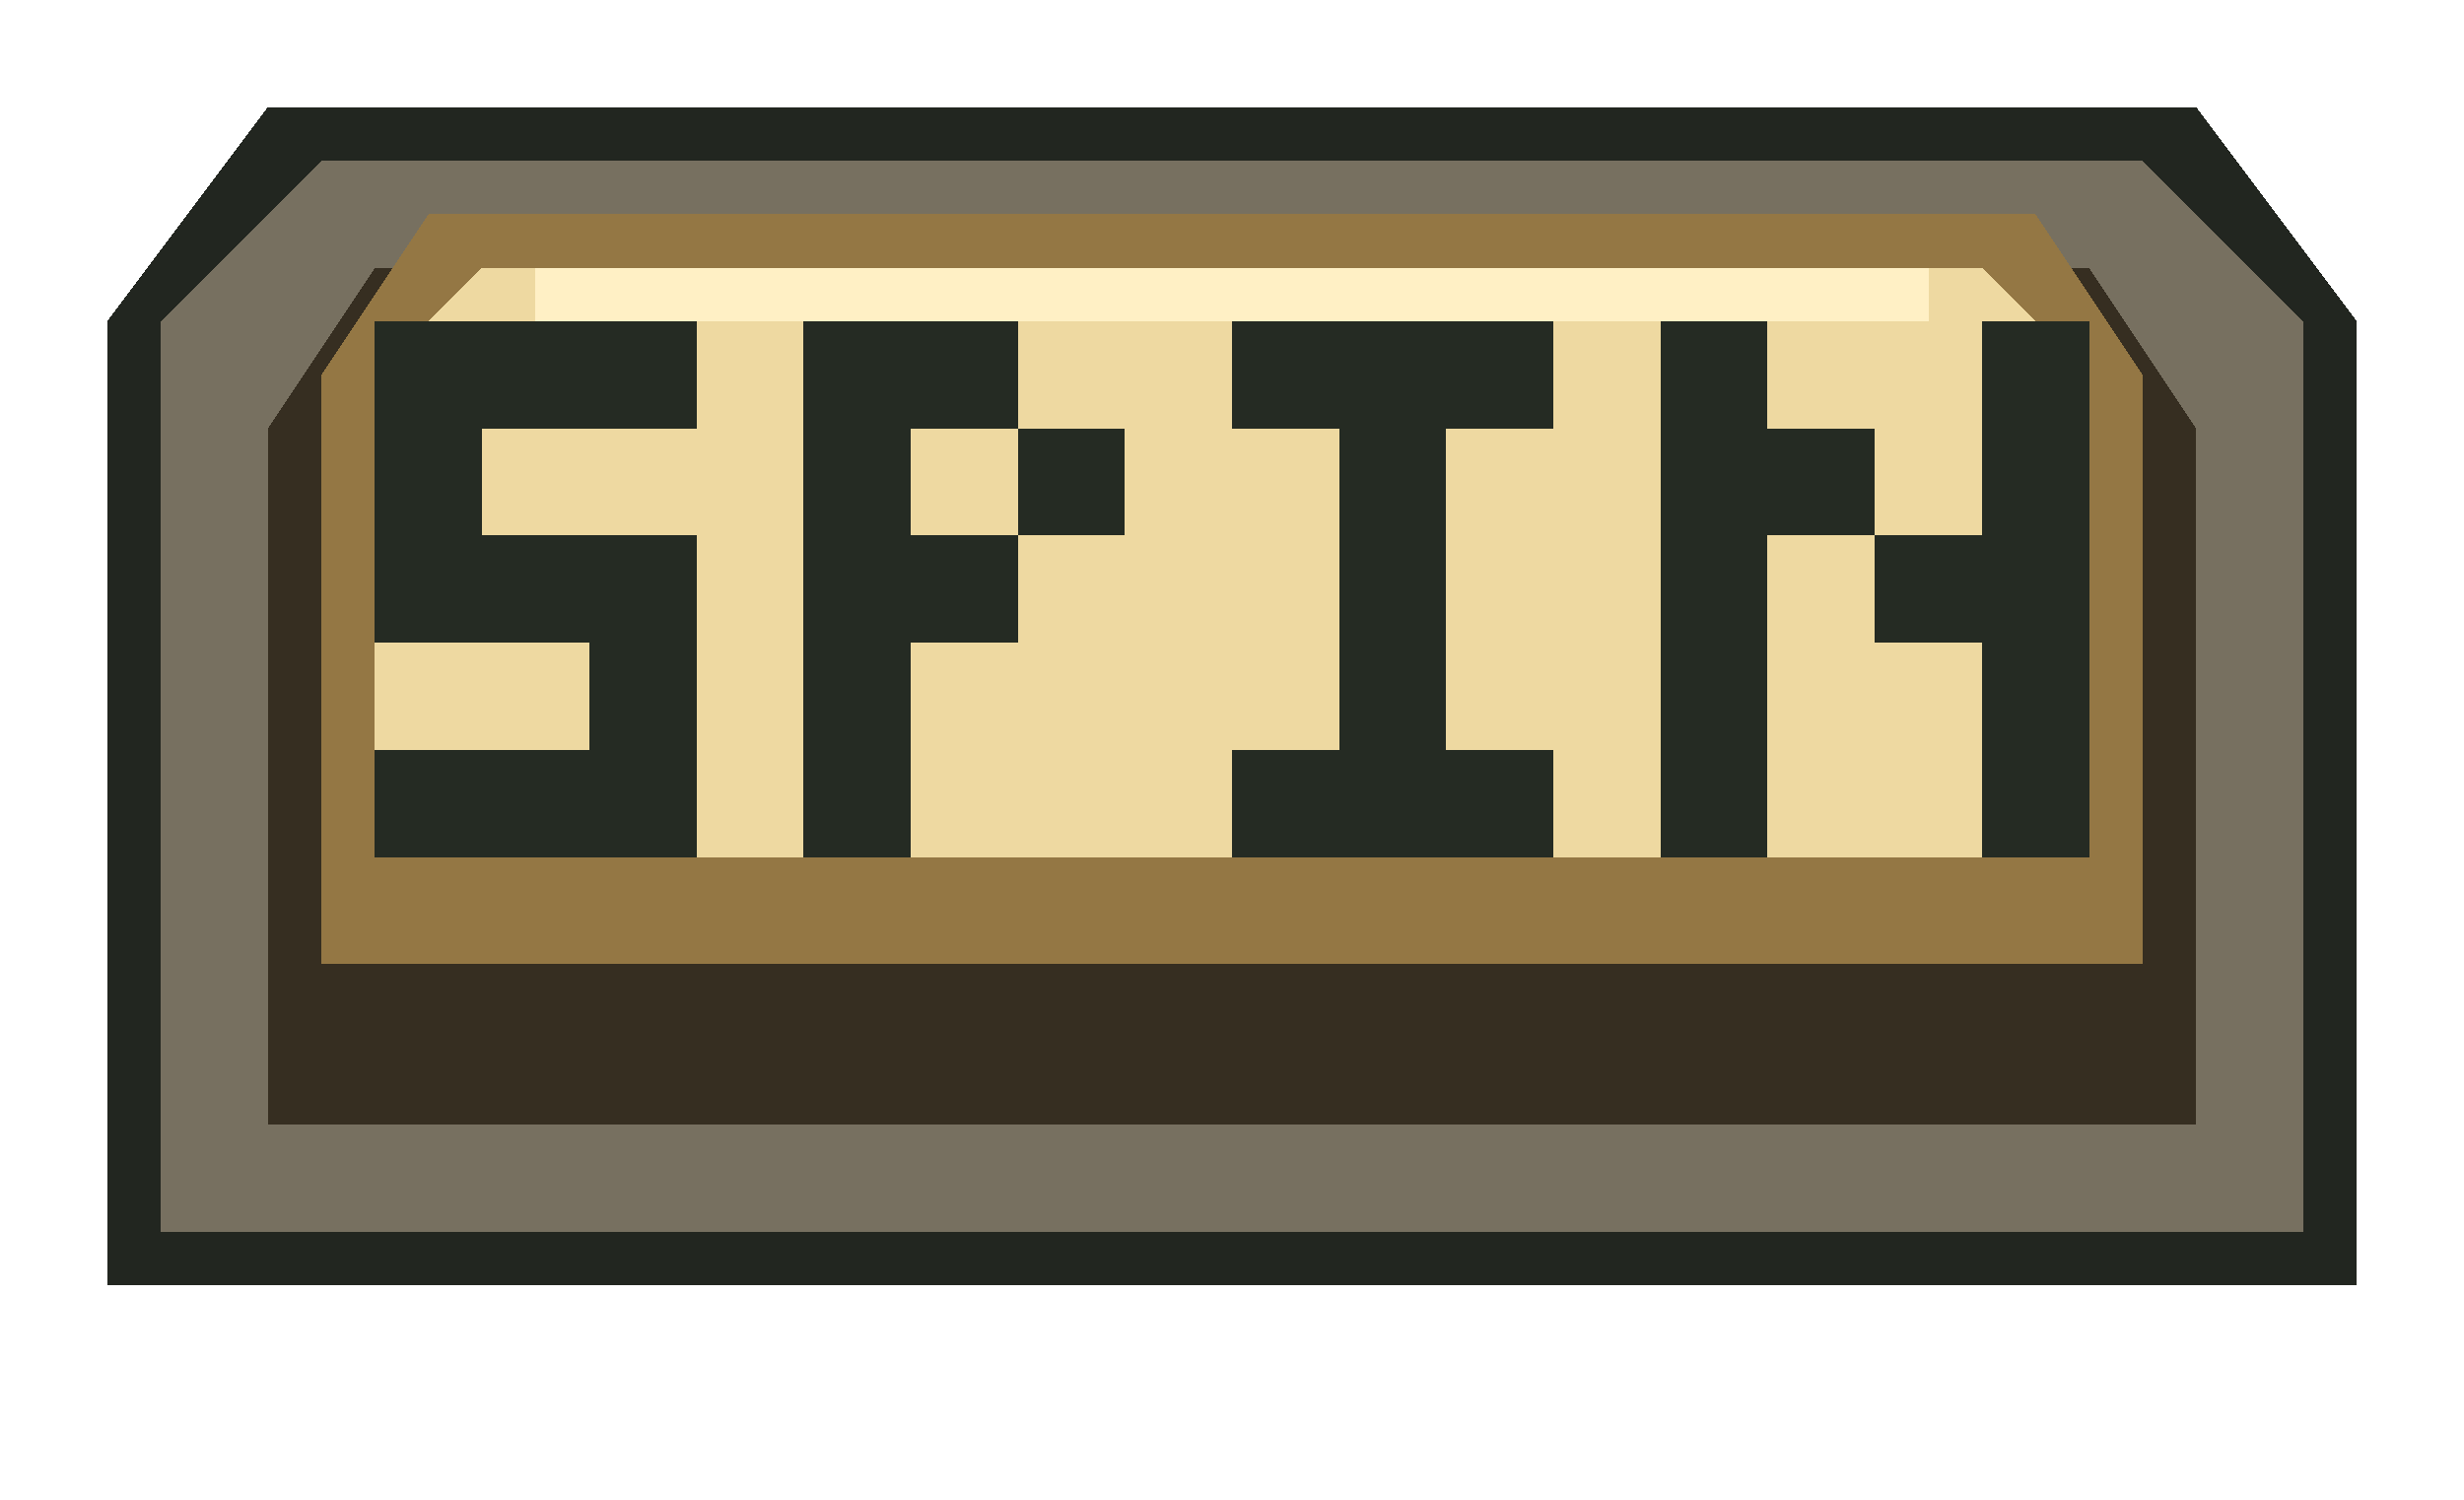
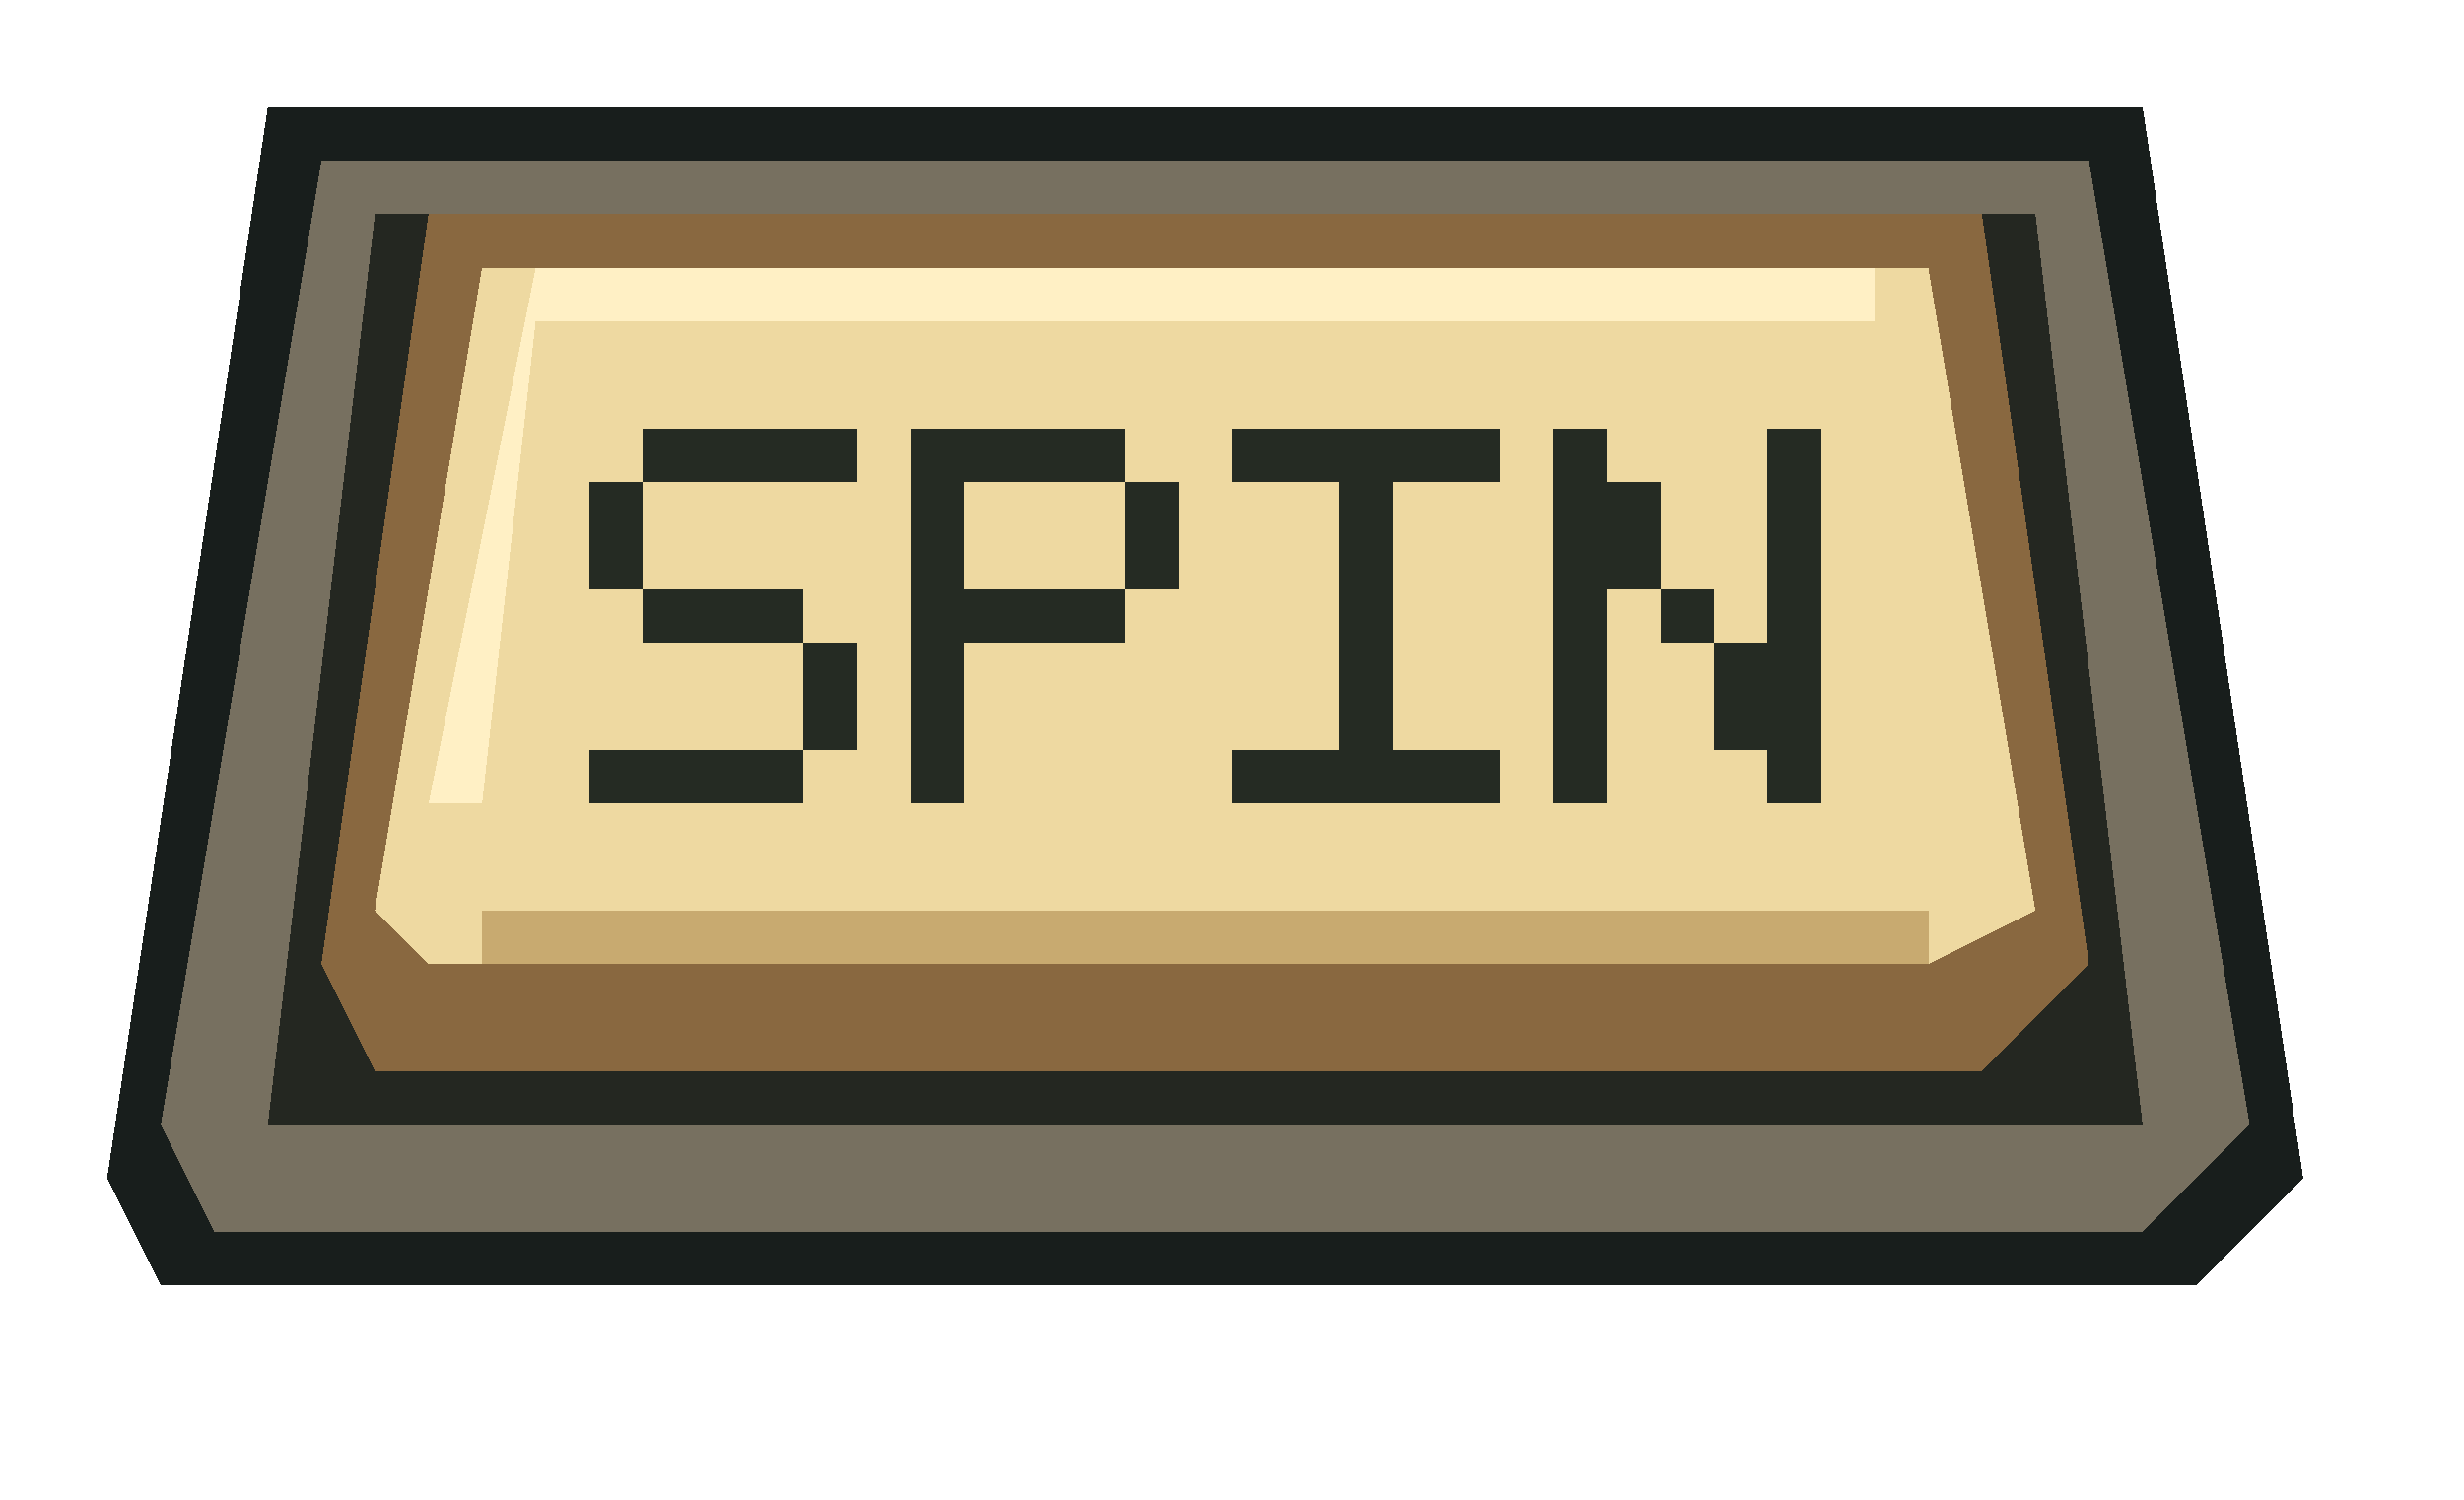
<svg xmlns="http://www.w3.org/2000/svg" width="46" height="28" shape-rendering="crispEdges">
-   <path d="M5 2H41L44 6V24H2V6Z" fill="#222620" />
-   <path d="M6 3H40L43 6V23H3V6Z" fill="#777060" />
-   <path d="M7 5H39L41 8V21H5V8Z" fill="#362e21" />
+   <path d="M5 2H40L43 22L41 24H3L2 22Z" fill="#181e1c" />
+   <path d="M6 3H39L42 21L40 23H4L3 21Z" fill="#777060" />
+   <path d="M7 4H38L40 21H5Z" fill="#242721" />
  <g transform="translate(0 0)">
-     <path d="M8 4H38L40 7V18H6V7Z" fill="#947744" />
-     <path d="M9 5H37L39 7V16H7V7Z" fill="#eed9a1" />
-     <path d="M10 5H36V6H10Z" fill="#fff0c5" />
-     <rect x="7" y="6" width="2" height="2" fill="#252b23" />
-     <rect x="9" y="6" width="2" height="2" fill="#252b23" />
-     <rect x="11" y="6" width="2" height="2" fill="#252b23" />
-     <rect x="7" y="8" width="2" height="2" fill="#252b23" />
-     <rect x="7" y="10" width="2" height="2" fill="#252b23" />
-     <rect x="9" y="10" width="2" height="2" fill="#252b23" />
-     <rect x="11" y="10" width="2" height="2" fill="#252b23" />
-     <rect x="11" y="12" width="2" height="2" fill="#252b23" />
-     <rect x="7" y="14" width="2" height="2" fill="#252b23" />
-     <rect x="9" y="14" width="2" height="2" fill="#252b23" />
-     <rect x="11" y="14" width="2" height="2" fill="#252b23" />
-     <rect x="15" y="6" width="2" height="2" fill="#252b23" />
-     <rect x="17" y="6" width="2" height="2" fill="#252b23" />
-     <rect x="15" y="8" width="2" height="2" fill="#252b23" />
-     <rect x="19" y="8" width="2" height="2" fill="#252b23" />
-     <rect x="15" y="10" width="2" height="2" fill="#252b23" />
-     <rect x="17" y="10" width="2" height="2" fill="#252b23" />
-     <rect x="15" y="12" width="2" height="2" fill="#252b23" />
-     <rect x="15" y="14" width="2" height="2" fill="#252b23" />
-     <rect x="23" y="6" width="2" height="2" fill="#252b23" />
-     <rect x="25" y="6" width="2" height="2" fill="#252b23" />
-     <rect x="27" y="6" width="2" height="2" fill="#252b23" />
-     <rect x="25" y="8" width="2" height="2" fill="#252b23" />
-     <rect x="25" y="10" width="2" height="2" fill="#252b23" />
-     <rect x="25" y="12" width="2" height="2" fill="#252b23" />
-     <rect x="23" y="14" width="2" height="2" fill="#252b23" />
-     <rect x="25" y="14" width="2" height="2" fill="#252b23" />
-     <rect x="27" y="14" width="2" height="2" fill="#252b23" />
-     <rect x="31" y="6" width="2" height="2" fill="#252b23" />
-     <rect x="37" y="6" width="2" height="2" fill="#252b23" />
-     <rect x="31" y="8" width="2" height="2" fill="#252b23" />
-     <rect x="33" y="8" width="2" height="2" fill="#252b23" />
-     <rect x="37" y="8" width="2" height="2" fill="#252b23" />
-     <rect x="31" y="10" width="2" height="2" fill="#252b23" />
-     <rect x="35" y="10" width="2" height="2" fill="#252b23" />
-     <rect x="37" y="10" width="2" height="2" fill="#252b23" />
-     <rect x="31" y="12" width="2" height="2" fill="#252b23" />
-     <rect x="37" y="12" width="2" height="2" fill="#252b23" />
-     <rect x="31" y="14" width="2" height="2" fill="#252b23" />
-     <rect x="37" y="14" width="2" height="2" fill="#252b23" />
+     <path d="M8 4H37L39 18L37 20H7L6 18Z" fill="#896840" />
+     <path d="M9 5H36L38 17L36 18H8L7 17Z" fill="#eed9a1" />
+     <path d="M10 5H35V6H10L9 15H8Z" fill="#fff0c5" />
+     <path d="M9 17H36V18H9Z" fill="#c8aa70" />
+     <rect x="12" y="8" width="1" height="1" fill="#252b23" />
+     <rect x="13" y="8" width="1" height="1" fill="#252b23" />
+     <rect x="14" y="8" width="1" height="1" fill="#252b23" />
+     <rect x="15" y="8" width="1" height="1" fill="#252b23" />
+     <rect x="11" y="9" width="1" height="1" fill="#252b23" />
+     <rect x="11" y="10" width="1" height="1" fill="#252b23" />
+     <rect x="12" y="11" width="1" height="1" fill="#252b23" />
+     <rect x="13" y="11" width="1" height="1" fill="#252b23" />
+     <rect x="14" y="11" width="1" height="1" fill="#252b23" />
+     <rect x="15" y="12" width="1" height="1" fill="#252b23" />
+     <rect x="15" y="13" width="1" height="1" fill="#252b23" />
+     <rect x="11" y="14" width="1" height="1" fill="#252b23" />
+     <rect x="12" y="14" width="1" height="1" fill="#252b23" />
+     <rect x="13" y="14" width="1" height="1" fill="#252b23" />
+     <rect x="14" y="14" width="1" height="1" fill="#252b23" />
+     <rect x="17" y="8" width="1" height="1" fill="#252b23" />
+     <rect x="18" y="8" width="1" height="1" fill="#252b23" />
+     <rect x="19" y="8" width="1" height="1" fill="#252b23" />
+     <rect x="20" y="8" width="1" height="1" fill="#252b23" />
+     <rect x="17" y="9" width="1" height="1" fill="#252b23" />
+     <rect x="21" y="9" width="1" height="1" fill="#252b23" />
+     <rect x="17" y="10" width="1" height="1" fill="#252b23" />
+     <rect x="21" y="10" width="1" height="1" fill="#252b23" />
+     <rect x="17" y="11" width="1" height="1" fill="#252b23" />
+     <rect x="18" y="11" width="1" height="1" fill="#252b23" />
+     <rect x="19" y="11" width="1" height="1" fill="#252b23" />
+     <rect x="20" y="11" width="1" height="1" fill="#252b23" />
+     <rect x="17" y="12" width="1" height="1" fill="#252b23" />
+     <rect x="17" y="13" width="1" height="1" fill="#252b23" />
+     <rect x="17" y="14" width="1" height="1" fill="#252b23" />
+     <rect x="23" y="8" width="1" height="1" fill="#252b23" />
+     <rect x="24" y="8" width="1" height="1" fill="#252b23" />
+     <rect x="25" y="8" width="1" height="1" fill="#252b23" />
+     <rect x="26" y="8" width="1" height="1" fill="#252b23" />
+     <rect x="27" y="8" width="1" height="1" fill="#252b23" />
+     <rect x="25" y="9" width="1" height="1" fill="#252b23" />
+     <rect x="25" y="10" width="1" height="1" fill="#252b23" />
+     <rect x="25" y="11" width="1" height="1" fill="#252b23" />
+     <rect x="25" y="12" width="1" height="1" fill="#252b23" />
+     <rect x="25" y="13" width="1" height="1" fill="#252b23" />
+     <rect x="23" y="14" width="1" height="1" fill="#252b23" />
+     <rect x="24" y="14" width="1" height="1" fill="#252b23" />
+     <rect x="25" y="14" width="1" height="1" fill="#252b23" />
+     <rect x="26" y="14" width="1" height="1" fill="#252b23" />
+     <rect x="27" y="14" width="1" height="1" fill="#252b23" />
+     <rect x="29" y="8" width="1" height="1" fill="#252b23" />
+     <rect x="33" y="8" width="1" height="1" fill="#252b23" />
+     <rect x="29" y="9" width="1" height="1" fill="#252b23" />
+     <rect x="30" y="9" width="1" height="1" fill="#252b23" />
+     <rect x="33" y="9" width="1" height="1" fill="#252b23" />
+     <rect x="29" y="10" width="1" height="1" fill="#252b23" />
+     <rect x="30" y="10" width="1" height="1" fill="#252b23" />
+     <rect x="33" y="10" width="1" height="1" fill="#252b23" />
+     <rect x="29" y="11" width="1" height="1" fill="#252b23" />
+     <rect x="31" y="11" width="1" height="1" fill="#252b23" />
+     <rect x="33" y="11" width="1" height="1" fill="#252b23" />
+     <rect x="29" y="12" width="1" height="1" fill="#252b23" />
+     <rect x="32" y="12" width="1" height="1" fill="#252b23" />
+     <rect x="33" y="12" width="1" height="1" fill="#252b23" />
+     <rect x="29" y="13" width="1" height="1" fill="#252b23" />
+     <rect x="32" y="13" width="1" height="1" fill="#252b23" />
+     <rect x="33" y="13" width="1" height="1" fill="#252b23" />
+     <rect x="29" y="14" width="1" height="1" fill="#252b23" />
+     <rect x="33" y="14" width="1" height="1" fill="#252b23" />
  </g>
</svg>
